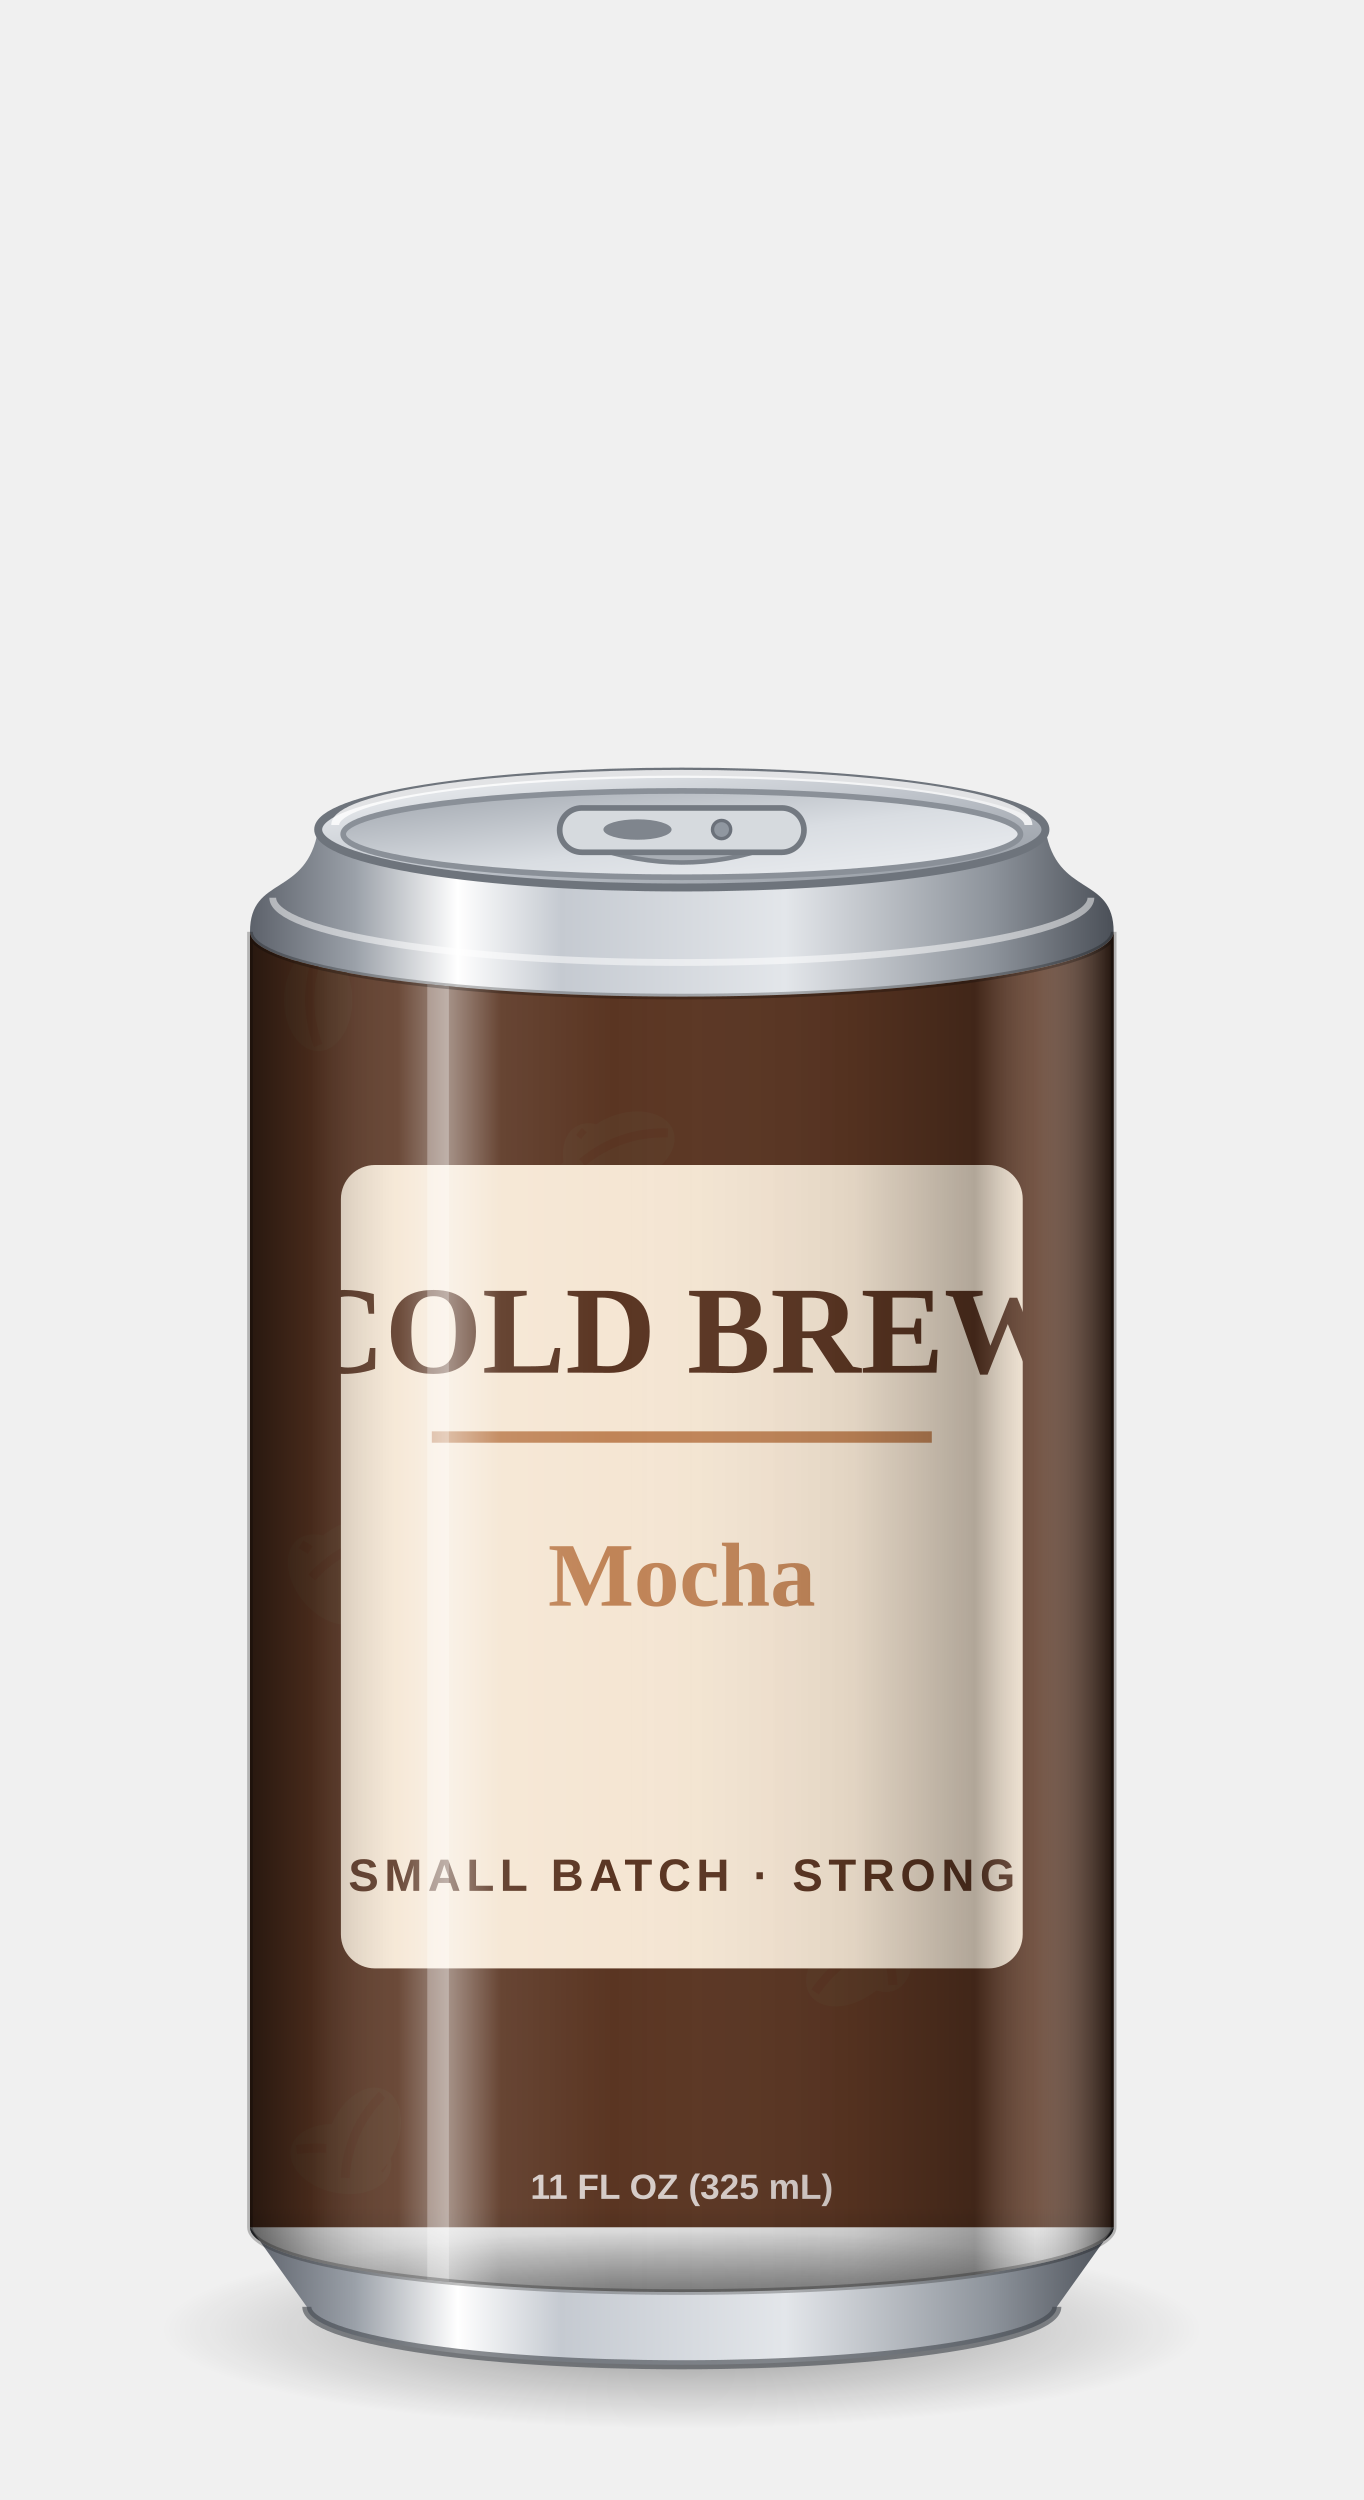
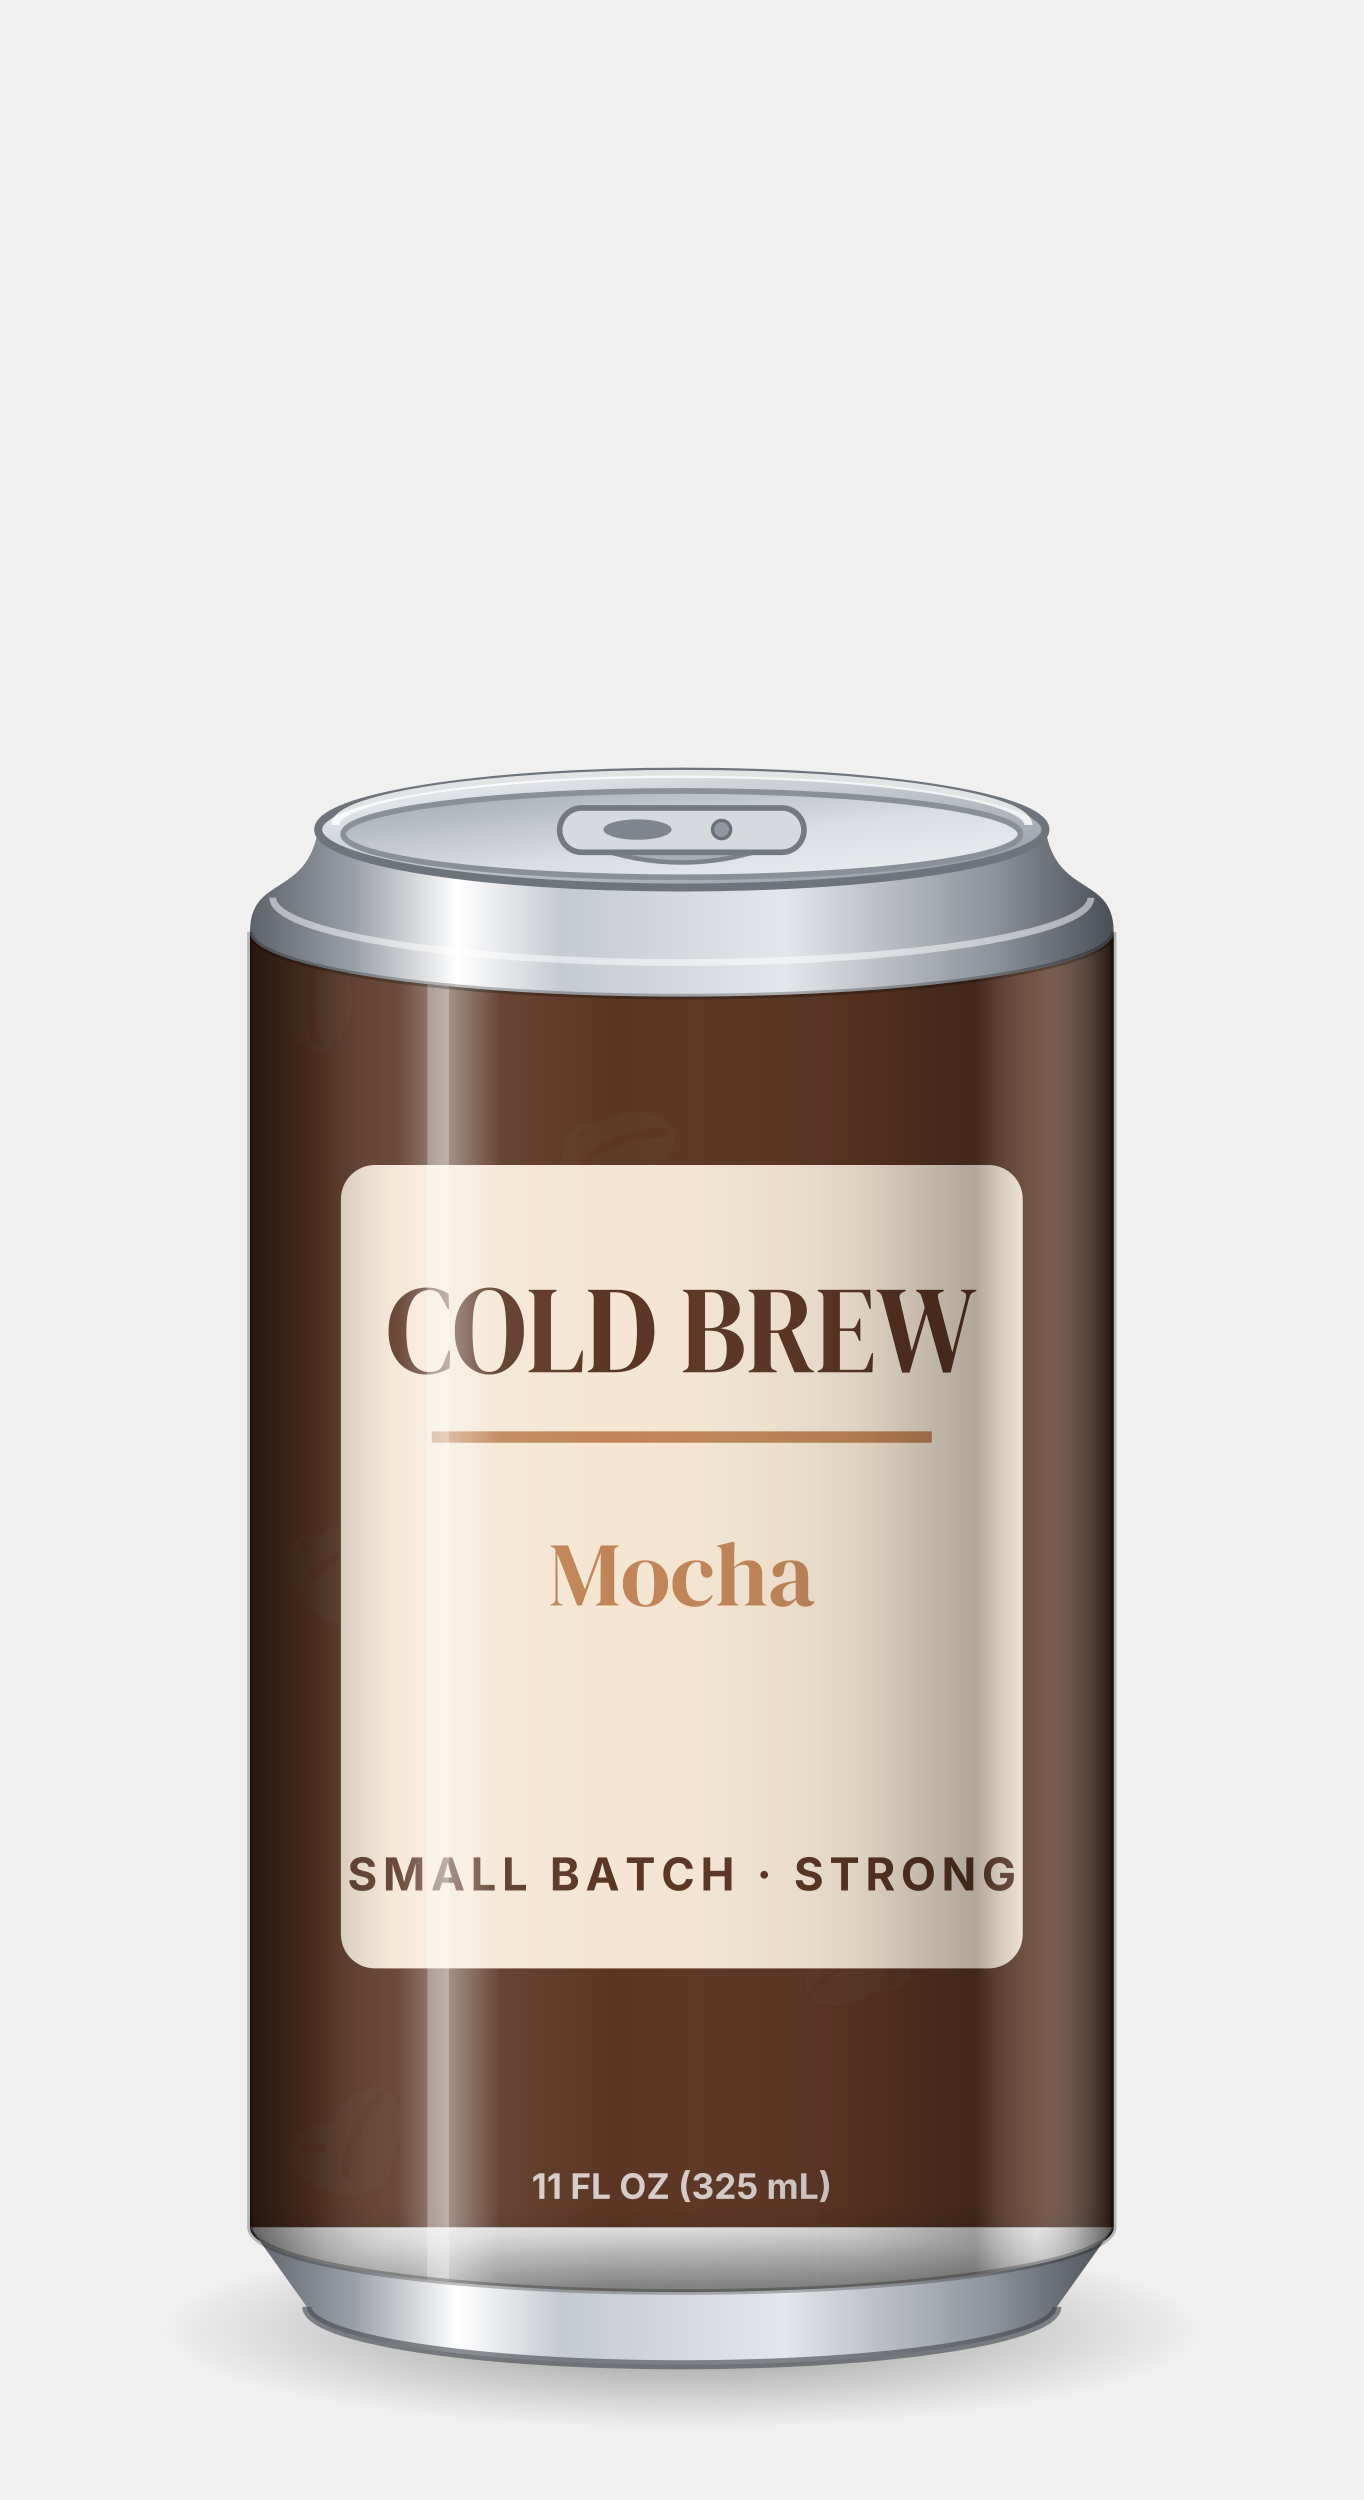
<svg xmlns="http://www.w3.org/2000/svg" viewBox="0 0 120 220" width="120" height="220" role="img" aria-label="Coffee Mocha can, Second Wind art">
  <defs>
    <linearGradient id="shade-coffee-mocha" x1="0" x2="1">
      <stop offset="0" stop-color="#000" stop-opacity="0.55" />
      <stop offset="0.07" stop-color="#000" stop-opacity="0.22" />
      <stop offset="0.17" stop-color="#fff" stop-opacity="0.10" />
      <stop offset="0.23" stop-color="#fff" stop-opacity="0.45" />
      <stop offset="0.29" stop-color="#fff" stop-opacity="0.08" />
      <stop offset="0.42" stop-color="#fff" stop-opacity="0" />
      <stop offset="0.70" stop-color="#000" stop-opacity="0.08" />
      <stop offset="0.84" stop-color="#000" stop-opacity="0.28" />
      <stop offset="0.91" stop-color="#fff" stop-opacity="0.16" />
      <stop offset="1" stop-color="#000" stop-opacity="0.62" />
    </linearGradient>
    <linearGradient id="vshade-coffee-mocha" x1="0" y1="0" x2="0" y2="1">
      <stop offset="0" stop-color="#000" stop-opacity="0.28" />
      <stop offset="0.05" stop-color="#000" stop-opacity="0" />
      <stop offset="0.94" stop-color="#000" stop-opacity="0" />
      <stop offset="1" stop-color="#000" stop-opacity="0.32" />
    </linearGradient>
    <linearGradient id="metal-coffee-mocha" x1="0" x2="1">
      <stop offset="0" stop-color="#5d626b" />
      <stop offset="0.12" stop-color="#9aa0a8" />
      <stop offset="0.24" stop-color="#ffffff" />
      <stop offset="0.36" stop-color="#c5cad1" />
      <stop offset="0.62" stop-color="#e3e6ea" />
      <stop offset="0.86" stop-color="#8d939b" />
      <stop offset="1" stop-color="#4b5058" />
    </linearGradient>
    <linearGradient id="lid-coffee-mocha" x1="0" y1="0" x2="1" y2="1">
      <stop offset="0" stop-color="#f4f6f8" />
      <stop offset="0.5" stop-color="#bfc4cb" />
      <stop offset="1" stop-color="#8e949c" />
    </linearGradient>
    <linearGradient id="well-coffee-mocha" x1="0" y1="0" x2="1" y2="1">
      <stop offset="0" stop-color="#9ea4ac" />
      <stop offset="0.55" stop-color="#d9dde2" />
      <stop offset="1" stop-color="#eef0f3" />
    </linearGradient>
    <radialGradient id="floor-coffee-mocha">
      <stop offset="0" stop-color="#000" stop-opacity="0.4" />
      <stop offset="1" stop-color="#000" stop-opacity="0" />
    </radialGradient>
    <clipPath id="body-coffee-mocha">
      <path d="M22 82 A38.0 5.7 0 0 0 98 82 L98 196 A38.0 5.7 0 0 1 22 196 Z" />
    </clipPath>
  </defs>
  <ellipse cx="60.0" cy="205" rx="46.0" ry="8.7" fill="url(#floor-coffee-mocha)" />
  <path d="M22 196 A38.0 5.7 0 0 0 98 196 L93 203 A33.0 5.1 0 0 1 27 203 Z" fill="url(#metal-coffee-mocha)" />
  <path d="M27 203 A33.0 5.1 0 0 0 93 203" stroke="#3f444b" stroke-width="0.8" fill="none" opacity="0.6" />
  <path d="M22 82 C22 77,27 79,28 73 L92 73 C93 79,98 77,98 82 A38.0 5.7 0 0 1 22 82 Z" fill="url(#metal-coffee-mocha)" />
  <path d="M24 79 A36.0 5.7 0 0 0 96 79" stroke="#fff" stroke-width="0.6" fill="none" opacity="0.5" />
  <g clip-path="url(#body-coffee-mocha)">
    <rect x="22" y="82" width="76" height="114" fill="#5a3522" />
    <g transform="rotate(0 28 88)">
      <ellipse cx="28" cy="88" rx="3" ry="4.5" fill="#5b3a26" />
      <path d="M28 84 q-1.5 4 0 8" stroke="#5a3522" stroke-width="0.8" fill="none" />
    </g>
    <g transform="rotate(47 51 105)">
      <ellipse cx="51" cy="105" rx="3" ry="4.5" fill="#5b3a26" />
      <path d="M51 101 q-1.5 4 0 8" stroke="#5a3522" stroke-width="0.8" fill="none" />
    </g>
    <g transform="rotate(94 74 122)">
      <ellipse cx="74" cy="122" rx="3" ry="4.5" fill="#5b3a26" />
      <path d="M74 118 q-1.5 4 0 8" stroke="#5a3522" stroke-width="0.8" fill="none" />
    </g>
    <g transform="rotate(141 29 139)">
      <ellipse cx="29" cy="139" rx="3" ry="4.5" fill="#5b3a26" />
      <path d="M29 135 q-1.5 4 0 8" stroke="#5a3522" stroke-width="0.8" fill="none" />
    </g>
    <g transform="rotate(8 52 156)">
      <ellipse cx="52" cy="156" rx="3" ry="4.5" fill="#5b3a26" />
      <path d="M52 152 q-1.5 4 0 8" stroke="#5a3522" stroke-width="0.8" fill="none" />
    </g>
    <g transform="rotate(55 75 173)">
      <ellipse cx="75" cy="173" rx="3" ry="4.5" fill="#5b3a26" />
      <path d="M75 169 q-1.5 4 0 8" stroke="#5a3522" stroke-width="0.8" fill="none" />
    </g>
    <g transform="rotate(102 30 190)">
      <ellipse cx="30" cy="190" rx="3" ry="4.5" fill="#5b3a26" />
      <path d="M30 186 q-1.5 4 0 8" stroke="#5a3522" stroke-width="0.8" fill="none" />
    </g>
    <g transform="rotate(149 53 103)">
      <ellipse cx="53" cy="103" rx="3" ry="4.5" fill="#5b3a26" />
      <path d="M53 99 q-1.5 4 0 8" stroke="#5a3522" stroke-width="0.8" fill="none" />
    </g>
    <g transform="rotate(16 76 120)">
      <ellipse cx="76" cy="120" rx="3" ry="4.5" fill="#5b3a26" />
      <path d="M76 116 q-1.5 4 0 8" stroke="#5a3522" stroke-width="0.8" fill="none" />
    </g>
    <g transform="rotate(63 31 137)">
      <ellipse cx="31" cy="137" rx="3" ry="4.5" fill="#5b3a26" />
      <path d="M31 133 q-1.5 4 0 8" stroke="#5a3522" stroke-width="0.8" fill="none" />
    </g>
    <g transform="rotate(110 54 154)">
      <ellipse cx="54" cy="154" rx="3" ry="4.5" fill="#5b3a26" />
      <path d="M54 150 q-1.5 4 0 8" stroke="#5a3522" stroke-width="0.8" fill="none" />
    </g>
    <g transform="rotate(157 77 171)">
      <ellipse cx="77" cy="171" rx="3" ry="4.5" fill="#5b3a26" />
      <path d="M77 167 q-1.5 4 0 8" stroke="#5a3522" stroke-width="0.8" fill="none" />
    </g>
    <g transform="rotate(24 32 188)">
      <ellipse cx="32" cy="188" rx="3" ry="4.5" fill="#5b3a26" />
      <path d="M32 184 q-1.5 4 0 8" stroke="#5a3522" stroke-width="0.8" fill="none" />
    </g>
    <g transform="rotate(71 55 101)">
      <ellipse cx="55" cy="101" rx="3" ry="4.5" fill="#5b3a26" />
      <path d="M55 97 q-1.5 4 0 8" stroke="#5a3522" stroke-width="0.8" fill="none" />
    </g>
    <rect x="30" y="102.52" width="60" height="70.7" rx="3" fill="#f5e6d3" />
-     <text x="60.0" y="120.8" font-family="Georgia,'Times New Roman',serif" font-size="11" font-weight="700" text-anchor="middle" fill="#5a3522" textLength="52.0" lengthAdjust="spacingAndGlyphs">COLD BREW</text>
+     <path transform="translate(34.00 120.76) scale(0.8785 1)" d="M4.03 0.2Q2.96 0.2 2.1 -0.24Q1.23 -0.67 0.73 -1.53Q0.22 -2.39 0.22 -3.63Q0.22 -4.58 0.53 -5.29Q0.84 -6.01 1.37 -6.49Q1.9 -6.97 2.6 -7.22Q3.3 -7.46 4.08 -7.46Q4.71 -7.46 5.24 -7.31Q5.76 -7.17 6.23 -6.92L6.27 -5.57H6.16L5.61 -6.45Q5.5 -6.65 5.37 -6.83Q5.24 -7 5.04 -7.08Q4.87 -7.16 4.71 -7.2Q4.55 -7.24 4.31 -7.24Q3.67 -7.24 3.15 -6.9Q2.63 -6.56 2.32 -5.77Q2 -4.98 2 -3.62Q2 -2.27 2.3 -1.48Q2.6 -0.69 3.11 -0.36Q3.62 -0.02 4.26 -0.02Q4.61 -0.02 4.82 -0.07Q5.03 -0.12 5.24 -0.22Q5.44 -0.31 5.55 -0.48Q5.67 -0.65 5.75 -0.85L6.24 -1.92H6.35L6.31 -0.35Q5.85 -0.11 5.28 0.04Q4.71 0.2 4.03 0.2ZM10.32 0.2Q9.65 0.2 9.03 -0.04Q8.4 -0.29 7.91 -0.76Q7.42 -1.24 7.14 -1.96Q6.85 -2.67 6.85 -3.63Q6.85 -4.58 7.14 -5.29Q7.42 -6.01 7.92 -6.48Q8.41 -6.96 9.04 -7.21Q9.66 -7.46 10.32 -7.46Q10.99 -7.46 11.61 -7.22Q12.23 -6.98 12.72 -6.51Q13.21 -6.03 13.5 -5.31Q13.78 -4.59 13.78 -3.63Q13.78 -2.69 13.5 -1.97Q13.21 -1.25 12.72 -0.78Q12.23 -0.3 11.61 -0.05Q10.99 0.2 10.32 0.2ZM10.32 -0.03Q10.92 -0.03 11.3 -0.36Q11.67 -0.68 11.84 -1.47Q12.01 -2.25 12.01 -3.63Q12.01 -5.02 11.84 -5.8Q11.67 -6.59 11.3 -6.91Q10.92 -7.24 10.32 -7.24Q9.72 -7.24 9.35 -6.91Q8.98 -6.59 8.81 -5.8Q8.63 -5.02 8.63 -3.63Q8.63 -2.25 8.81 -1.47Q8.98 -0.68 9.35 -0.36Q9.72 -0.03 10.32 -0.03ZM14.25 0V-0.11L14.48 -0.2Q14.71 -0.29 14.77 -0.41Q14.83 -0.54 14.83 -0.76V-6.5Q14.83 -6.72 14.76 -6.85Q14.7 -6.98 14.48 -7.06L14.25 -7.15V-7.26H17.05V-7.15L16.85 -7.06Q16.64 -6.98 16.57 -6.85Q16.49 -6.71 16.49 -6.49V-0.22H18.18Q18.59 -0.22 18.78 -0.42Q18.98 -0.62 19.15 -0.99L19.58 -1.91H19.69L19.59 0ZM20.18 0V-0.11L20.42 -0.2Q20.77 -0.34 20.77 -0.76V-6.5Q20.77 -6.94 20.42 -7.06L20.18 -7.15V-7.26H23.09Q24.25 -7.26 25.1 -6.83Q25.94 -6.39 26.39 -5.58Q26.85 -4.77 26.85 -3.64Q26.85 -2.49 26.36 -1.67Q25.86 -0.86 24.98 -0.43Q24.09 0 22.89 0ZM22.42 -0.22H22.89Q23.68 -0.22 24.17 -0.53Q24.65 -0.85 24.88 -1.59Q25.1 -2.33 25.1 -3.63Q25.1 -4.93 24.88 -5.67Q24.65 -6.41 24.18 -6.73Q23.7 -7.04 22.93 -7.04H22.42ZM29.71 0V-0.11L29.91 -0.19Q30.13 -0.27 30.21 -0.41Q30.29 -0.54 30.29 -0.76V-6.5Q30.29 -6.73 30.21 -6.86Q30.13 -7 29.91 -7.07L29.71 -7.15V-7.26H32.87Q34.21 -7.26 34.8 -6.77Q35.4 -6.28 35.4 -5.53Q35.4 -4.97 34.96 -4.52Q34.53 -4.06 33.47 -3.87Q34.68 -3.74 35.24 -3.24Q35.8 -2.74 35.8 -2.02Q35.8 -1.67 35.65 -1.31Q35.5 -0.96 35.13 -0.66Q34.76 -0.36 34.12 -0.18Q33.48 0 32.5 0ZM31.92 -3.88H32.39Q33.13 -3.88 33.46 -4.22Q33.78 -4.56 33.78 -5.41Q33.78 -6.29 33.48 -6.67Q33.19 -7.04 32.52 -7.04H31.92ZM31.92 -0.22H32.47Q33.3 -0.22 33.7 -0.66Q34.1 -1.1 34.1 -2.03Q34.1 -2.92 33.71 -3.29Q33.33 -3.66 32.45 -3.66H31.92ZM36.29 0V-0.11L36.52 -0.19Q36.74 -0.26 36.81 -0.39Q36.87 -0.52 36.87 -0.75V-6.5Q36.87 -6.72 36.81 -6.85Q36.75 -6.97 36.54 -7.05L36.29 -7.15V-7.26H39.43Q40.73 -7.26 41.43 -6.77Q42.12 -6.28 42.12 -5.41Q42.12 -4.93 41.76 -4.44Q41.39 -3.96 40.61 -3.7L42.14 -0.66Q42.24 -0.47 42.37 -0.36Q42.49 -0.24 42.7 -0.15L42.84 -0.1V0H40.88L39.25 -3.46H38.5V-0.75Q38.5 -0.54 38.57 -0.41Q38.63 -0.27 38.84 -0.21L39.1 -0.11V0ZM38.5 -3.68H39.03Q39.82 -3.68 40.17 -4.11Q40.52 -4.53 40.52 -5.37Q40.52 -6.21 40.19 -6.63Q39.86 -7.04 39.08 -7.04H38.5ZM43.2 0V-0.11L43.45 -0.21Q43.64 -0.29 43.71 -0.41Q43.78 -0.54 43.78 -0.76V-6.5Q43.78 -6.72 43.72 -6.85Q43.66 -6.97 43.45 -7.05L43.2 -7.15V-7.26H48.47L48.53 -5.57H48.42L47.95 -6.6Q47.85 -6.8 47.74 -6.92Q47.63 -7.04 47.41 -7.04H45.43V-3.86H46.61Q46.83 -3.86 46.94 -3.98Q47.06 -4.09 47.15 -4.29L47.37 -4.73H47.48V-2.75H47.37L47.15 -3.21Q47.05 -3.41 46.94 -3.53Q46.83 -3.64 46.61 -3.64H45.43V-0.22H47.65Q47.87 -0.22 47.99 -0.34Q48.11 -0.45 48.19 -0.66L48.64 -1.69H48.75L48.69 0ZM51.66 0.03 49.71 -6.51Q49.63 -6.76 49.54 -6.88Q49.46 -7 49.24 -7.09L49.1 -7.15V-7.26H52.02V-7.15L51.79 -7.06Q51.53 -6.96 51.45 -6.82Q51.36 -6.68 51.44 -6.42L52.63 -1.85L53.93 -5.69L53.68 -6.47Q53.6 -6.7 53.54 -6.82Q53.47 -6.94 53.32 -7.02L53.07 -7.15V-7.26H55.84V-7.15L55.49 -7.02Q55.27 -6.94 55.25 -6.79Q55.22 -6.64 55.3 -6.41L56.69 -1.74L58.01 -6.32Q58.09 -6.59 58.07 -6.79Q58.05 -6.98 57.79 -7.07L57.56 -7.15V-7.26H59.09V-7.15L58.81 -7.04Q58.59 -6.96 58.5 -6.8Q58.41 -6.63 58.34 -6.39L56.52 0.03H55.76L54.11 -5.14L52.41 0.03Z" fill="#5a3522" />
    <line x1="38" y1="126.46" x2="82" y2="126.46" stroke="#c08457" stroke-width="1" />
-     <text x="60.0" y="141.3" font-family="Georgia,'Times New Roman',serif" font-size="8" font-weight="700" text-anchor="middle" fill="#c08457">Mocha</text>
-     <text x="60.0" y="166.4" font-family="'Helvetica Neue',Arial,Inter,sans-serif" font-size="4" font-weight="700" text-anchor="middle" fill="#5a3522" letter-spacing="0.5">SMALL BATCH · STRONG</text>
-     <text x="60.0" y="193.5" font-family="'Helvetica Neue',Arial,Inter,sans-serif" font-size="3.1" font-weight="700" text-anchor="middle" fill="#ffffff" opacity="0.75">11 FL OZ (325 mL)</text>
+     <path transform="translate(48.29 141.28) scale(1 1)" d="M0.16 0V-0.08L0.32 -0.14Q0.59 -0.22 0.59 -0.59V-4.69Q0.59 -4.85 0.56 -4.94Q0.52 -5.04 0.37 -5.1L0.16 -5.2V-5.28H1.7L3.18 -1.41L4.58 -5.28H6.15V-5.2L6.02 -5.15Q5.87 -5.1 5.82 -5Q5.76 -4.9 5.76 -4.74V-0.55Q5.76 -0.39 5.8 -0.3Q5.84 -0.22 5.99 -0.15L6.15 -0.08V0H4.16V-0.08L4.33 -0.15Q4.48 -0.22 4.52 -0.3Q4.56 -0.39 4.56 -0.55V-2.35L4.58 -4.64L2.9 0H2.5L0.76 -4.58L0.78 -2.59V-0.58Q0.78 -0.4 0.84 -0.29Q0.89 -0.18 1.04 -0.14L1.22 -0.08V0ZM8.51 0.12Q7.9 0.12 7.46 -0.13Q7.01 -0.38 6.76 -0.85Q6.52 -1.31 6.52 -1.94Q6.52 -2.56 6.78 -3.02Q7.04 -3.47 7.49 -3.72Q7.94 -3.97 8.51 -3.97Q9.08 -3.97 9.53 -3.72Q9.98 -3.48 10.24 -3.02Q10.5 -2.57 10.5 -1.94Q10.5 -1.3 10.25 -0.84Q10.01 -0.38 9.56 -0.13Q9.12 0.12 8.51 0.12ZM8.51 -0.04Q8.79 -0.04 8.96 -0.2Q9.13 -0.36 9.2 -0.77Q9.28 -1.18 9.28 -1.92Q9.28 -2.67 9.2 -3.08Q9.13 -3.49 8.96 -3.65Q8.79 -3.81 8.51 -3.81Q8.23 -3.81 8.06 -3.65Q7.89 -3.49 7.81 -3.08Q7.74 -2.67 7.74 -1.92Q7.74 -1.18 7.81 -0.77Q7.89 -0.36 8.06 -0.2Q8.23 -0.04 8.51 -0.04ZM12.83 0.12Q12.29 0.12 11.84 -0.12Q11.4 -0.35 11.14 -0.8Q10.88 -1.26 10.88 -1.91Q10.88 -2.56 11.16 -3.02Q11.45 -3.48 11.92 -3.72Q12.4 -3.97 12.97 -3.97Q13.43 -3.97 13.75 -3.82Q14.07 -3.66 14.24 -3.42Q14.41 -3.18 14.41 -2.91Q14.41 -2.69 14.27 -2.56Q14.14 -2.44 13.92 -2.44Q13.69 -2.44 13.54 -2.61Q13.4 -2.78 13.38 -3.05Q13.37 -3.22 13.38 -3.35Q13.4 -3.47 13.38 -3.6Q13.35 -3.74 13.28 -3.78Q13.22 -3.82 13.1 -3.82Q12.61 -3.82 12.34 -3.4Q12.07 -2.98 12.07 -2.05Q12.07 -1.24 12.37 -0.81Q12.67 -0.38 13.3 -0.38Q13.67 -0.38 13.9 -0.52Q14.14 -0.66 14.35 -0.93L14.43 -0.86Q14.23 -0.39 13.82 -0.14Q13.4 0.12 12.83 0.12ZM14.82 0V-0.08L14.92 -0.11Q15.21 -0.21 15.21 -0.51V-4.78Q15.21 -4.95 15.15 -5.03Q15.1 -5.11 14.94 -5.15L14.82 -5.18V-5.26L16.22 -5.61L16.35 -5.54L16.32 -4.41V-3.41Q16.6 -3.64 16.92 -3.8Q17.25 -3.97 17.64 -3.97Q18.16 -3.97 18.47 -3.67Q18.78 -3.38 18.78 -2.76V-0.5Q18.78 -0.34 18.84 -0.25Q18.9 -0.15 19.06 -0.1L19.13 -0.08V0H17.26V-0.08L17.35 -0.1Q17.64 -0.2 17.64 -0.51V-3.02Q17.64 -3.34 17.53 -3.46Q17.42 -3.58 17.15 -3.58Q16.98 -3.58 16.77 -3.52Q16.56 -3.45 16.34 -3.28V-0.5Q16.34 -0.18 16.63 -0.1L16.7 -0.08V0ZM20.61 0.12Q20.14 0.12 19.83 -0.14Q19.51 -0.41 19.51 -0.9Q19.51 -1.28 19.9 -1.6Q20.28 -1.91 21.1 -2.07Q21.23 -2.1 21.39 -2.12Q21.55 -2.15 21.73 -2.18V-2.82Q21.73 -3.36 21.6 -3.58Q21.46 -3.8 21.18 -3.8Q20.99 -3.8 20.88 -3.68Q20.77 -3.55 20.74 -3.25L20.72 -3.16Q20.7 -2.82 20.55 -2.66Q20.4 -2.5 20.18 -2.5Q19.97 -2.5 19.83 -2.62Q19.7 -2.75 19.7 -2.97Q19.7 -3.3 19.92 -3.52Q20.15 -3.74 20.53 -3.86Q20.9 -3.97 21.34 -3.97Q22.06 -3.97 22.44 -3.62Q22.83 -3.27 22.83 -2.49V-0.72Q22.83 -0.36 23.17 -0.36H23.34L23.42 -0.3Q23.26 -0.1 23.08 0Q22.9 0.1 22.58 0.1Q22.22 0.1 22.02 -0.06Q21.82 -0.22 21.75 -0.5Q21.51 -0.24 21.26 -0.06Q21.01 0.12 20.61 0.12ZM21.1 -0.37Q21.26 -0.37 21.4 -0.44Q21.54 -0.52 21.73 -0.68V-2.02Q21.65 -2.01 21.57 -1.99Q21.49 -1.98 21.38 -1.96Q21.02 -1.86 20.8 -1.64Q20.58 -1.41 20.58 -1.02Q20.58 -0.7 20.73 -0.53Q20.88 -0.37 21.1 -0.37Z" fill="#c08457" />
+     <path transform="translate(30.58 166.36) scale(1 1)" d="M1.33 0.04Q0.98 0.04 0.72 -0.06Q0.46 -0.17 0.32 -0.38Q0.17 -0.59 0.17 -0.9H0.75Q0.76 -0.76 0.83 -0.66Q0.91 -0.56 1.04 -0.51Q1.16 -0.46 1.32 -0.46Q1.48 -0.46 1.6 -0.51Q1.72 -0.55 1.79 -0.64Q1.85 -0.72 1.85 -0.83Q1.85 -0.93 1.79 -1Q1.73 -1.07 1.62 -1.12Q1.51 -1.16 1.35 -1.2L1.03 -1.28Q0.66 -1.37 0.45 -1.56Q0.24 -1.76 0.24 -2.07Q0.24 -2.34 0.39 -2.53Q0.53 -2.73 0.77 -2.84Q1.02 -2.95 1.34 -2.95Q1.66 -2.95 1.9 -2.84Q2.14 -2.73 2.28 -2.53Q2.41 -2.34 2.41 -2.08H1.84Q1.82 -2.26 1.69 -2.35Q1.55 -2.45 1.33 -2.45Q1.18 -2.45 1.07 -2.4Q0.97 -2.36 0.91 -2.29Q0.86 -2.21 0.86 -2.11Q0.86 -2 0.92 -1.93Q0.98 -1.86 1.09 -1.82Q1.2 -1.77 1.32 -1.74L1.58 -1.68Q1.77 -1.64 1.93 -1.57Q2.08 -1.5 2.2 -1.4Q2.32 -1.29 2.39 -1.15Q2.45 -1.01 2.45 -0.83Q2.45 -0.56 2.32 -0.37Q2.19 -0.17 1.94 -0.06Q1.68 0.04 1.33 0.04ZM3.38 0V-2.91H4.3L4.77 -1.57Q4.8 -1.48 4.84 -1.33Q4.88 -1.18 4.91 -1.01Q4.95 -0.84 4.99 -0.68Q5.02 -0.52 5.04 -0.4H4.93Q4.95 -0.51 4.98 -0.67Q5.02 -0.84 5.06 -1.01Q5.1 -1.18 5.13 -1.33Q5.17 -1.48 5.2 -1.57L5.67 -2.91H6.58V0H5.98V-1.37Q5.98 -1.47 5.99 -1.61Q5.99 -1.75 6 -1.92Q6 -2.08 6 -2.25Q6.01 -2.42 6.01 -2.56H6.05Q6.01 -2.4 5.96 -2.23Q5.92 -2.06 5.87 -1.89Q5.83 -1.73 5.79 -1.6Q5.75 -1.46 5.72 -1.37L5.23 0H4.73L4.24 -1.37Q4.21 -1.46 4.17 -1.59Q4.13 -1.73 4.08 -1.89Q4.04 -2.05 3.99 -2.23Q3.95 -2.4 3.9 -2.56H3.95Q3.95 -2.42 3.96 -2.26Q3.96 -2.09 3.96 -1.92Q3.97 -1.76 3.97 -1.61Q3.97 -1.47 3.97 -1.37V0ZM7.44 0 8.44 -2.91H9.22L10.24 0H9.57L9.11 -1.4Q9.02 -1.68 8.94 -2Q8.85 -2.32 8.75 -2.71H8.88Q8.79 -2.32 8.71 -2Q8.63 -1.67 8.55 -1.4L8.1 0ZM8.06 -0.68V-1.14H9.62V-0.68ZM11.1 0V-2.91H11.69V-0.49H12.95V0ZM13.86 0V-2.91H14.45V-0.49H15.71V0ZM18.07 0V-2.91H19.22Q19.54 -2.91 19.75 -2.81Q19.97 -2.72 20.08 -2.55Q20.18 -2.38 20.18 -2.16Q20.18 -1.99 20.11 -1.86Q20.04 -1.73 19.93 -1.65Q19.81 -1.57 19.66 -1.54V-1.51Q19.82 -1.5 19.97 -1.42Q20.11 -1.33 20.2 -1.17Q20.29 -1.02 20.29 -0.8Q20.29 -0.57 20.18 -0.39Q20.07 -0.21 19.85 -0.1Q19.62 0 19.29 0ZM18.66 -0.49H19.18Q19.44 -0.49 19.56 -0.59Q19.68 -0.69 19.68 -0.86Q19.68 -0.98 19.62 -1.08Q19.56 -1.17 19.45 -1.23Q19.34 -1.28 19.19 -1.28H18.66ZM18.66 -1.69H19.13Q19.26 -1.69 19.36 -1.73Q19.46 -1.78 19.52 -1.86Q19.58 -1.95 19.58 -2.07Q19.58 -2.22 19.47 -2.32Q19.35 -2.42 19.14 -2.42H18.66ZM21.04 0 22.04 -2.91H22.82L23.84 0H23.18L22.71 -1.4Q22.63 -1.68 22.54 -2Q22.45 -2.32 22.36 -2.71H22.49Q22.39 -2.32 22.31 -2Q22.23 -1.67 22.15 -1.4L21.7 0ZM21.67 -0.68V-1.14H23.22V-0.68ZM24.58 -2.42V-2.91H26.96V-2.42H26.07V0H25.47V-2.42ZM29.14 0.04Q28.75 0.04 28.45 -0.14Q28.14 -0.31 27.97 -0.65Q27.79 -0.98 27.79 -1.45Q27.79 -1.93 27.97 -2.26Q28.14 -2.6 28.45 -2.77Q28.76 -2.95 29.14 -2.95Q29.39 -2.95 29.6 -2.88Q29.82 -2.81 29.98 -2.68Q30.15 -2.54 30.25 -2.35Q30.36 -2.16 30.39 -1.91H29.79Q29.77 -2.04 29.71 -2.13Q29.66 -2.22 29.58 -2.29Q29.49 -2.35 29.38 -2.39Q29.28 -2.42 29.15 -2.42Q28.93 -2.42 28.75 -2.31Q28.58 -2.19 28.49 -1.98Q28.39 -1.76 28.39 -1.45Q28.39 -1.14 28.49 -0.92Q28.59 -0.71 28.76 -0.6Q28.93 -0.49 29.15 -0.49Q29.28 -0.49 29.38 -0.52Q29.49 -0.56 29.57 -0.62Q29.66 -0.69 29.71 -0.78Q29.77 -0.88 29.79 -1H30.39Q30.37 -0.79 30.27 -0.61Q30.18 -0.42 30.02 -0.28Q29.86 -0.13 29.64 -0.04Q29.42 0.04 29.14 0.04ZM31.33 0V-2.91H31.92V-1.73H33.19V-2.91H33.79V0H33.19V-1.24H31.92V0ZM36.67 -1.04Q36.53 -1.04 36.43 -1.14Q36.33 -1.24 36.33 -1.38Q36.33 -1.52 36.43 -1.62Q36.53 -1.72 36.67 -1.72Q36.81 -1.72 36.91 -1.62Q37.01 -1.52 37.01 -1.38Q37.01 -1.24 36.91 -1.14Q36.81 -1.04 36.67 -1.04ZM40.61 0.04Q40.26 0.04 40 -0.06Q39.75 -0.17 39.6 -0.38Q39.46 -0.59 39.45 -0.9H40.03Q40.04 -0.76 40.12 -0.66Q40.19 -0.56 40.32 -0.51Q40.45 -0.46 40.61 -0.46Q40.77 -0.46 40.89 -0.51Q41 -0.55 41.07 -0.64Q41.14 -0.72 41.14 -0.83Q41.14 -0.93 41.08 -1Q41.02 -1.07 40.91 -1.12Q40.79 -1.16 40.63 -1.2L40.31 -1.28Q39.95 -1.37 39.74 -1.56Q39.53 -1.76 39.53 -2.07Q39.53 -2.34 39.67 -2.53Q39.81 -2.73 40.06 -2.84Q40.3 -2.95 40.62 -2.95Q40.94 -2.95 41.18 -2.84Q41.42 -2.73 41.56 -2.53Q41.69 -2.34 41.7 -2.08H41.12Q41.11 -2.26 40.97 -2.35Q40.84 -2.45 40.62 -2.45Q40.46 -2.45 40.36 -2.4Q40.25 -2.36 40.19 -2.29Q40.14 -2.21 40.14 -2.11Q40.14 -2 40.2 -1.93Q40.27 -1.86 40.38 -1.82Q40.48 -1.77 40.6 -1.74L40.87 -1.68Q41.05 -1.64 41.21 -1.57Q41.37 -1.5 41.49 -1.4Q41.61 -1.29 41.67 -1.15Q41.74 -1.01 41.74 -0.83Q41.74 -0.56 41.6 -0.37Q41.47 -0.17 41.22 -0.06Q40.97 0.04 40.61 0.04ZM42.55 -2.42V-2.91H44.93V-2.42H44.04V0H43.44V-2.42ZM45.84 0V-2.91H46.97Q47.3 -2.91 47.54 -2.79Q47.77 -2.68 47.89 -2.46Q48.01 -2.25 48.01 -1.96Q48.01 -1.68 47.89 -1.47Q47.76 -1.26 47.53 -1.15Q47.29 -1.04 46.96 -1.04H46.19V-1.52H46.86Q47.04 -1.52 47.16 -1.57Q47.28 -1.62 47.34 -1.72Q47.4 -1.82 47.4 -1.96Q47.4 -2.11 47.34 -2.21Q47.28 -2.31 47.16 -2.37Q47.04 -2.42 46.86 -2.42H46.43V0ZM47.46 0 46.75 -1.32H47.39L48.12 0ZM50.24 0.04Q49.86 0.04 49.55 -0.14Q49.24 -0.31 49.06 -0.65Q48.88 -0.98 48.88 -1.45Q48.88 -1.93 49.06 -2.26Q49.24 -2.6 49.55 -2.77Q49.86 -2.95 50.24 -2.95Q50.63 -2.95 50.93 -2.77Q51.24 -2.6 51.42 -2.26Q51.6 -1.93 51.6 -1.45Q51.6 -0.98 51.42 -0.65Q51.24 -0.31 50.93 -0.14Q50.63 0.04 50.24 0.04ZM50.24 -0.49Q50.47 -0.49 50.64 -0.6Q50.8 -0.71 50.9 -0.93Q50.99 -1.14 50.99 -1.45Q50.99 -1.77 50.9 -1.98Q50.8 -2.2 50.64 -2.31Q50.47 -2.42 50.24 -2.42Q50.02 -2.42 49.85 -2.31Q49.68 -2.2 49.58 -1.98Q49.49 -1.77 49.49 -1.45Q49.49 -1.14 49.58 -0.93Q49.68 -0.71 49.85 -0.6Q50.02 -0.49 50.24 -0.49ZM52.54 0V-2.91H53.21L54.13 -1.44Q54.2 -1.32 54.27 -1.19Q54.34 -1.06 54.42 -0.9Q54.49 -0.73 54.57 -0.53H54.51Q54.49 -0.69 54.48 -0.88Q54.47 -1.06 54.46 -1.23Q54.46 -1.4 54.46 -1.51V-2.91H55.07V0H54.4L53.56 -1.34Q53.47 -1.49 53.39 -1.63Q53.32 -1.77 53.23 -1.94Q53.15 -2.11 53.03 -2.35H53.11Q53.12 -2.14 53.13 -1.95Q53.14 -1.75 53.15 -1.59Q53.15 -1.44 53.15 -1.34V0ZM57.38 0.04Q56.97 0.04 56.67 -0.14Q56.36 -0.32 56.19 -0.66Q56.01 -0.99 56.01 -1.45Q56.01 -1.92 56.19 -2.26Q56.37 -2.59 56.68 -2.77Q56.99 -2.95 57.37 -2.95Q57.62 -2.95 57.83 -2.88Q58.04 -2.81 58.2 -2.68Q58.37 -2.54 58.47 -2.37Q58.58 -2.19 58.61 -1.97H58Q57.97 -2.08 57.92 -2.16Q57.86 -2.24 57.78 -2.3Q57.7 -2.36 57.6 -2.39Q57.5 -2.42 57.38 -2.42Q57.15 -2.42 56.98 -2.31Q56.81 -2.2 56.71 -1.98Q56.62 -1.77 56.62 -1.46Q56.62 -1.15 56.71 -0.93Q56.81 -0.72 56.98 -0.6Q57.15 -0.49 57.39 -0.49Q57.6 -0.49 57.75 -0.57Q57.9 -0.64 57.98 -0.78Q58.06 -0.93 58.06 -1.12L58.19 -1.1H57.43V-1.55H58.64V-1.19Q58.64 -0.8 58.48 -0.53Q58.31 -0.26 58.03 -0.11Q57.75 0.04 57.38 0.04Z" fill="#5a3522" />
+     <text x="60.0" y="193.5" font-family="inter" font-size="3.1" font-weight="700" text-anchor="middle" fill="#ffffff" opacity="0.75">11 FL OZ (325 mL)</text>
    <rect x="22" y="76.3" width="76" height="125.4" fill="url(#vshade-coffee-mocha)" />
    <rect x="22" y="76.3" width="76" height="125.4" fill="url(#shade-coffee-mocha)" />
    <rect x="37.6" y="76.3" width="1.9" height="125.4" fill="#fff" opacity="0.3" />
  </g>
  <path d="M22 82 A38.0 5.7 0 0 0 98 82 L98 196 A38.0 5.7 0 0 1 22 196 Z" fill="none" stroke="#000" stroke-opacity="0.25" stroke-width="0.5" />
  <ellipse cx="60.0" cy="73" rx="32.0" ry="5.1" fill="url(#lid-coffee-mocha)" stroke="#6e747c" stroke-width="0.7" />
  <ellipse cx="60.0" cy="73.4" rx="29.8" ry="3.8" fill="url(#well-coffee-mocha)" stroke="#8a9098" stroke-width="0.5" />
  <path d="M52.1 74.5 q7.9 2.8 15.8 0 l-2.1 -1.8 h-11.6 z" fill="#a9aeb5" stroke="#7c828a" stroke-width="0.4" />
  <path d="M51.2 71.1 h17.6 a1.9 1.9 0 0 1 0 3.9 h-17.6 a1.9 1.9 0 0 1 0 -3.9 z" fill="#d6dade" stroke="#737981" stroke-width="0.5" />
  <ellipse cx="56.1" cy="73" rx="3.0" ry="0.9" fill="#7f858d" />
  <circle cx="63.5" cy="73" r="0.8" fill="#9097a0" stroke="#6b717a" stroke-width="0.3" />
  <path d="M29.5 72.6 A30.5 4.5 0 0 1 90.5 72.6" stroke="#fff" stroke-width="0.7" fill="none" opacity="0.8" />
</svg>
